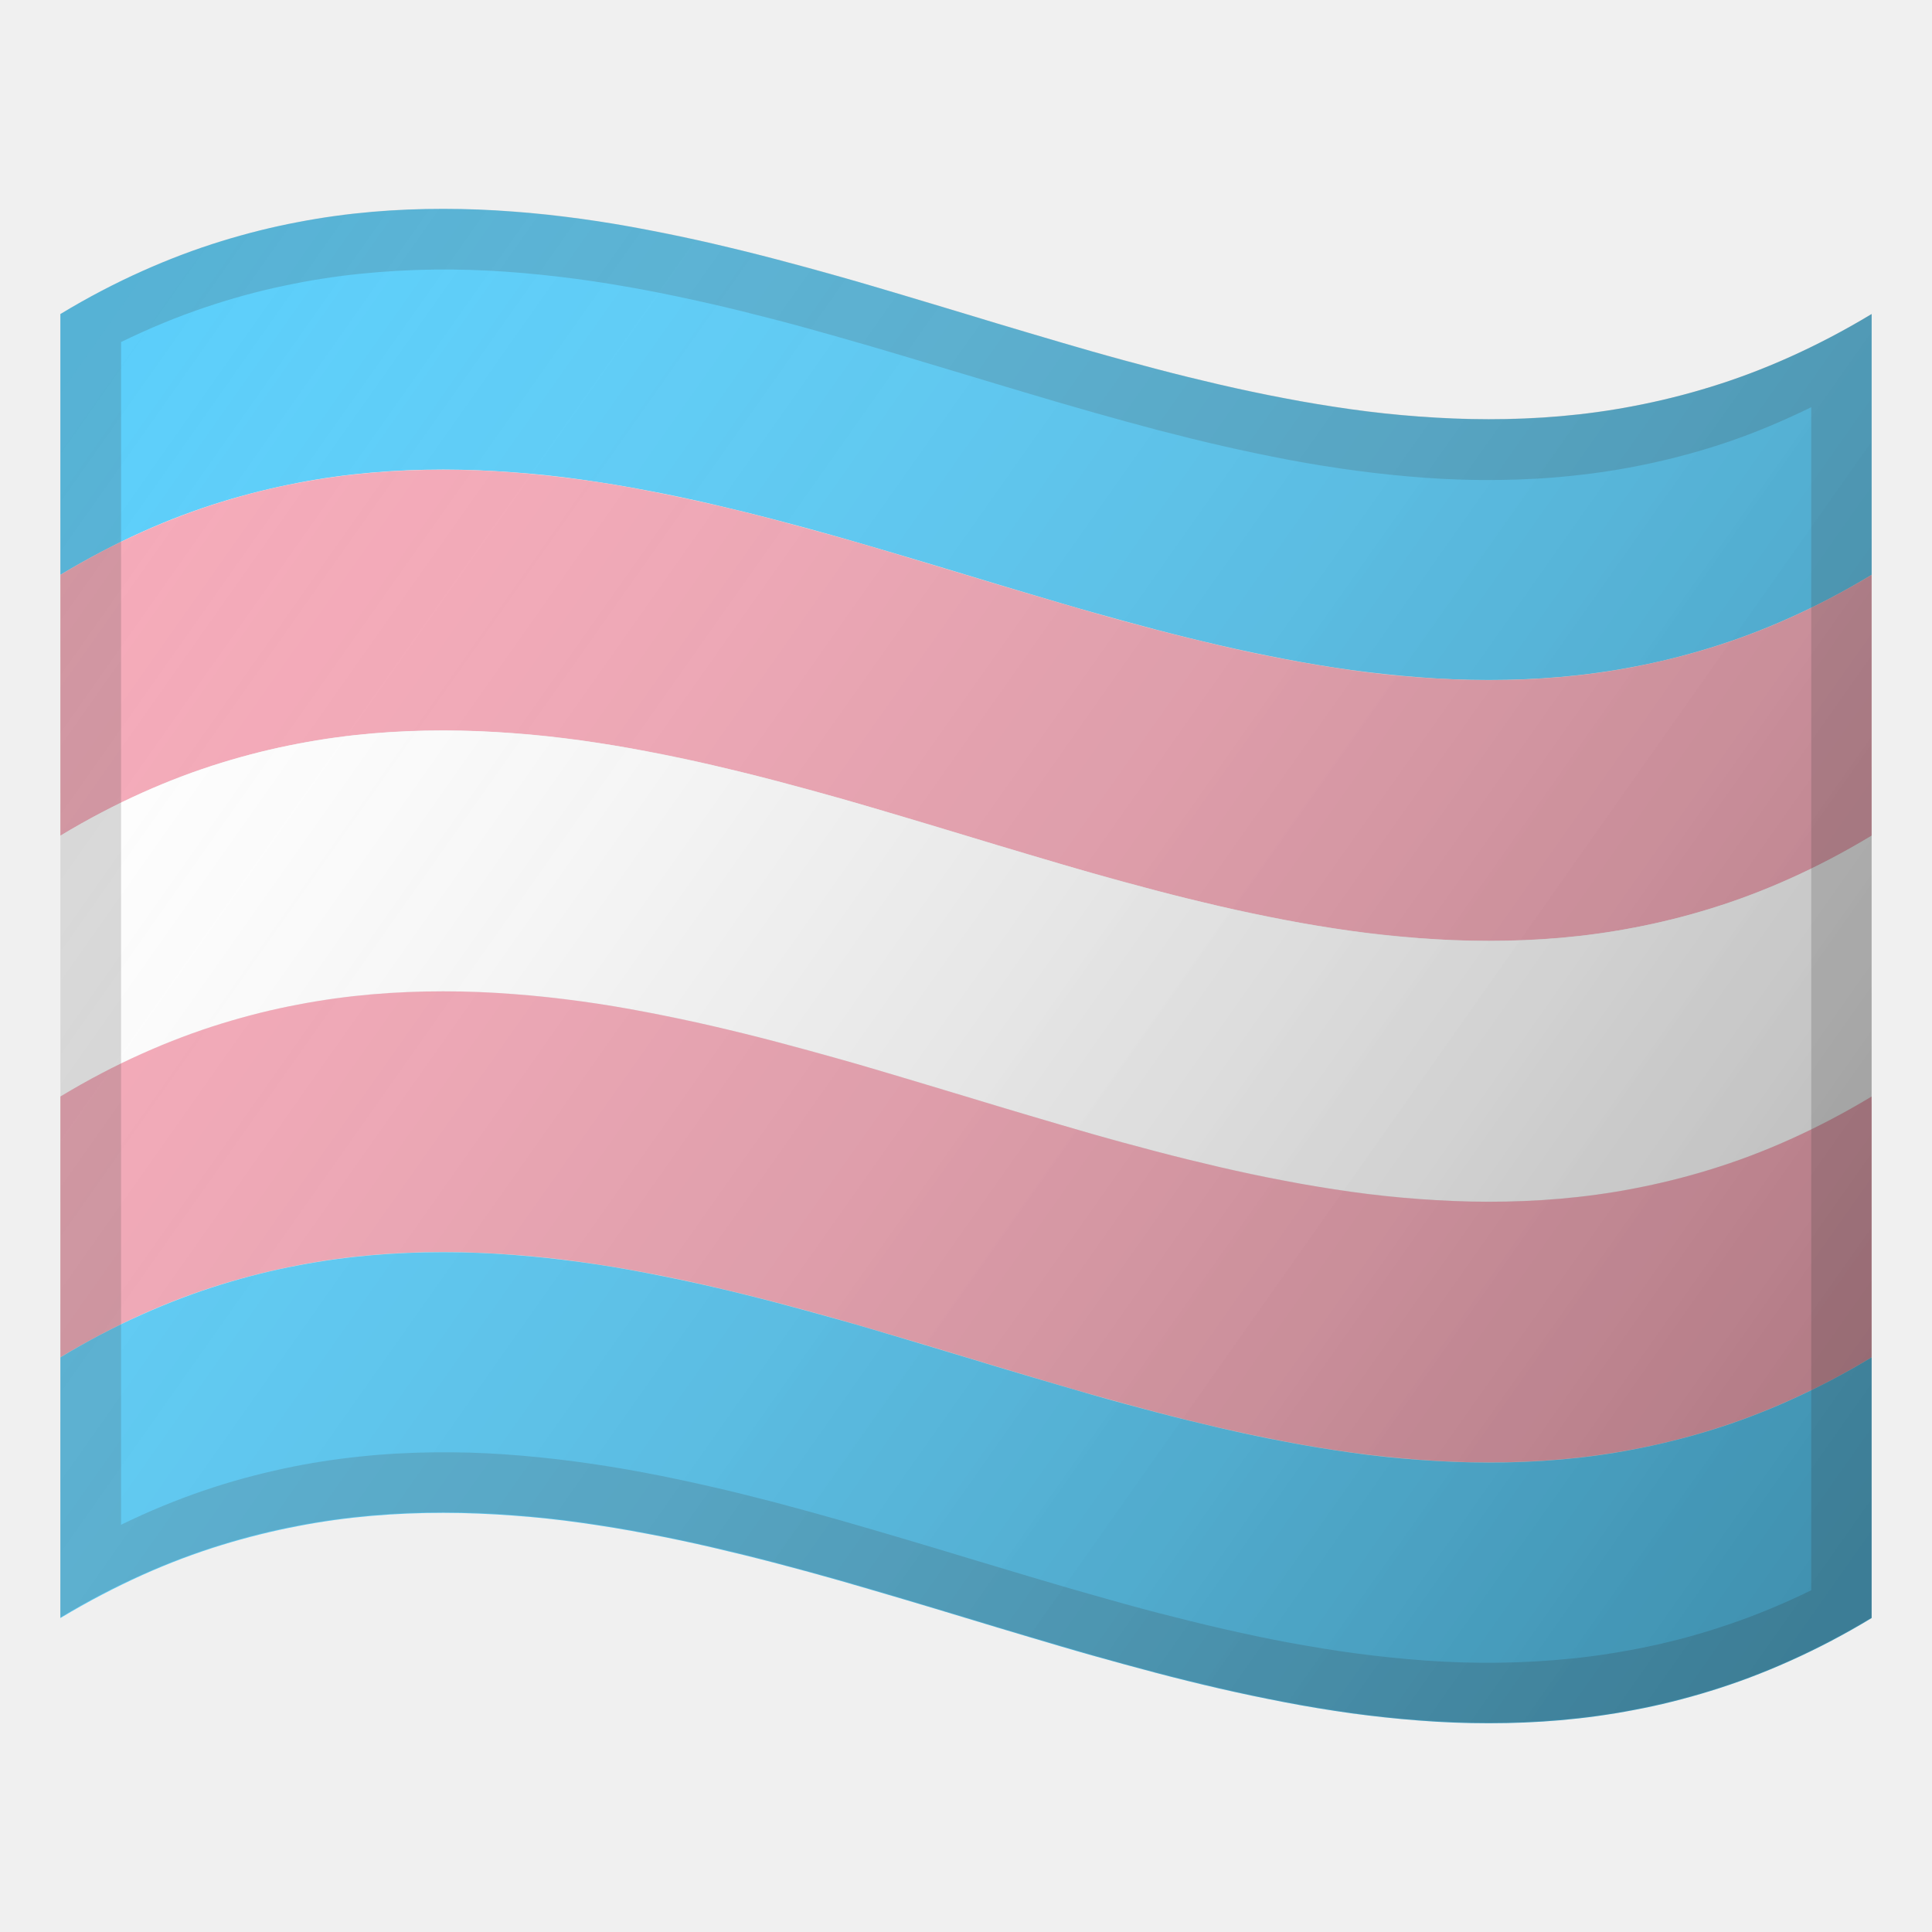
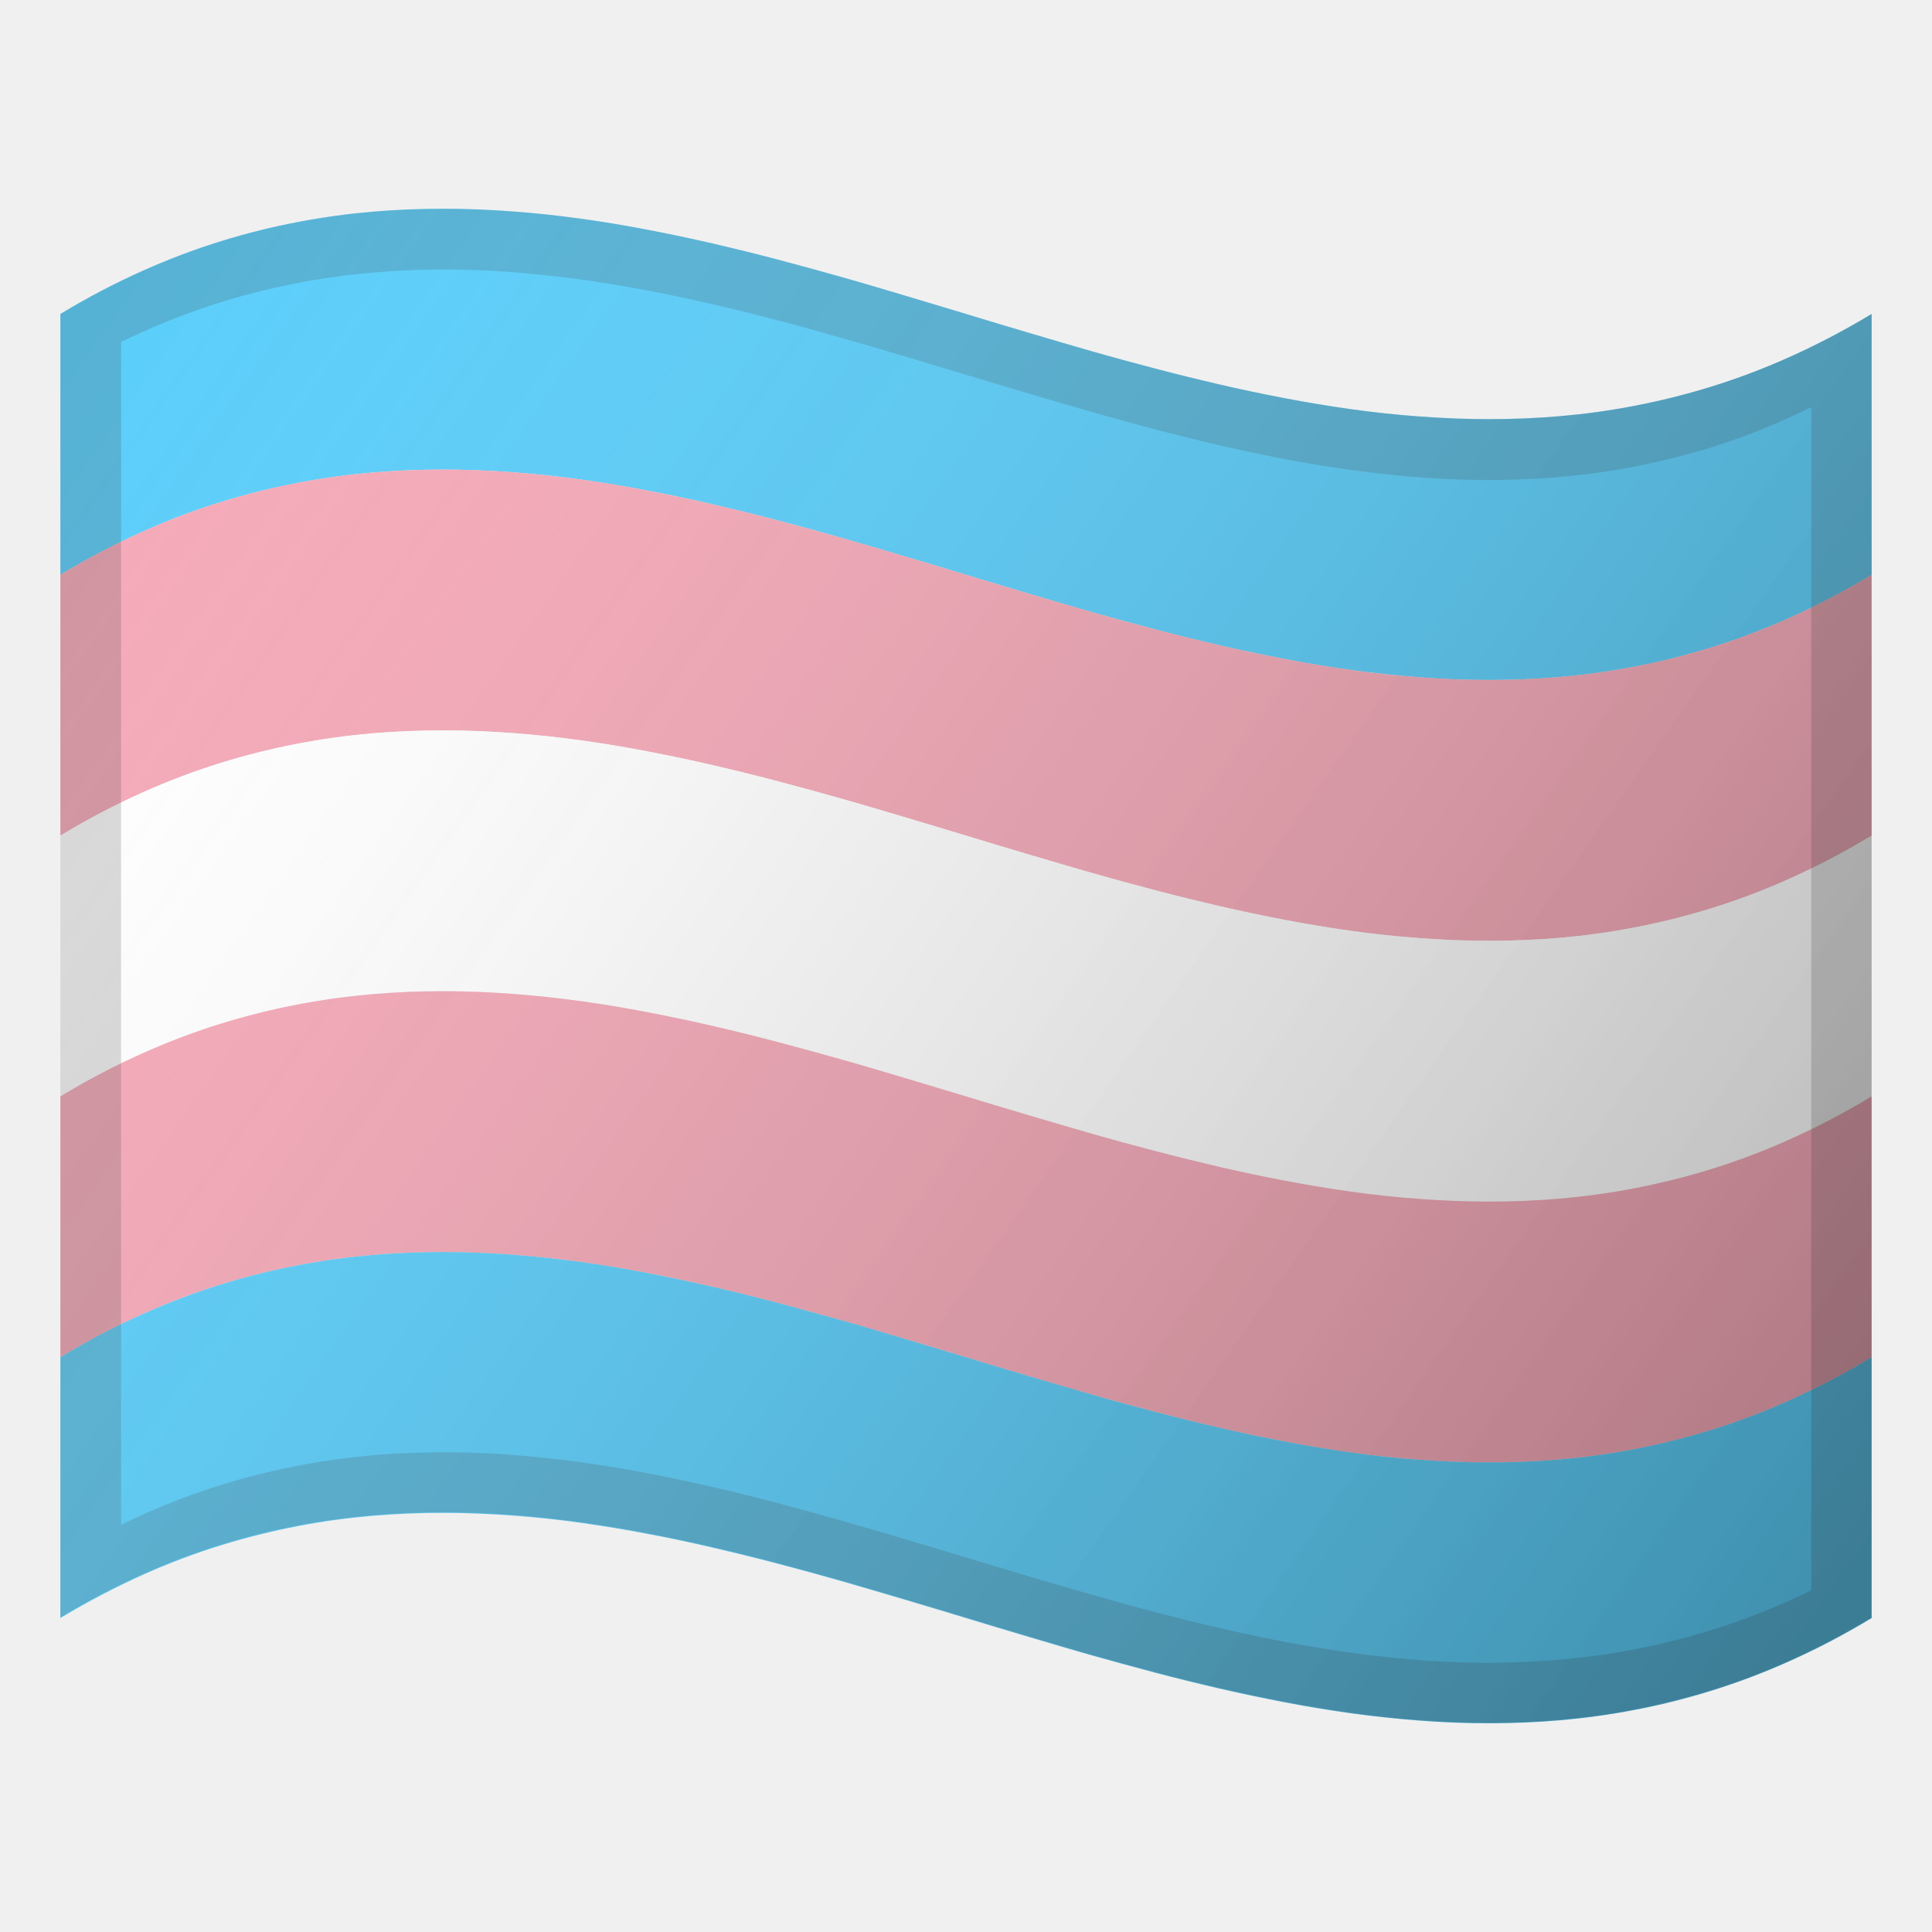
<svg xmlns="http://www.w3.org/2000/svg" enable-background="new 0 0 128 128" viewBox="0 0 128 128">
  <linearGradient id="b" x1="-153" x2="-85.917" y1="-607.79" y2="-607.79" gradientUnits="userSpaceOnUse">
    <stop stop-color="#fff" stop-opacity="0" offset="0" />
    <stop stop-opacity=".287" offset=".287" />
    <stop offset=".525" />
    <stop stop-opacity=".249" offset=".753" />
    <stop stop-color="#fff" stop-opacity="0" offset="1" />
  </linearGradient>
  <rect x="-153" y="-651.76" width="67.08" height="87.93" fill="url(#b)" opacity=".2" />
-   <path d="m124 38.08c-1.85 1.12-3.66 2.06-5.43 2.85-1.78 0.8-3.52 1.45-5.24 1.98s-3.4 0.95-5.06 1.26c-1.66 0.32-3.29 0.54-4.89 0.68s-3.19 0.2-4.75 0.2-3.1-0.06-4.62-0.18-3.02-0.28-4.5-0.48c-1.48-0.21-2.95-0.45-4.4-0.73s-2.89-0.58-4.32-0.91-2.85-0.68-4.25-1.05c-1.41-0.37-2.81-0.76-4.21-1.15s-2.79-0.81-4.17-1.22c-1.39-0.41-2.77-0.83-4.16-1.25-1.38-0.42-2.77-0.84-4.16-1.25s-2.78-0.82-4.17-1.22c-1.4-0.4-2.8-0.78-4.21-1.15s-2.83-0.72-4.25-1.05-2.87-0.64-4.32-0.91c-1.45-0.28-2.92-0.52-4.4-0.73s-2.98-0.37-4.5-0.48-3.06-0.18-4.62-0.18-3.14 0.06-4.75 0.2-3.24 0.36-4.89 0.68c-1.66 0.32-3.34 0.73-5.06 1.26s-3.46 1.18-5.24 1.98c-1.77 0.8-3.58 1.74-5.43 2.85v-6.45s0-2.88 0-4.37v-6.45c1.85-1.12 3.66-2.06 5.43-2.85s3.52-1.45 5.24-1.98 3.4-0.95 5.06-1.26c1.66-0.32 3.29-0.54 4.89-0.68 1.61-0.14 3.19-0.2 4.75-0.2s3.1 0.06 4.62 0.18c1.52 0.11 3.02 0.28 4.5 0.48s2.95 0.45 4.4 0.73 2.89 0.58 4.32 0.91 2.85 0.68 4.25 1.05c1.41 0.37 2.81 0.76 4.21 1.15s2.79 0.81 4.17 1.22 2.77 0.83 4.16 1.25c1.38 0.42 2.77 0.84 4.16 1.25s2.78 0.82 4.17 1.22 2.8 0.78 4.21 1.15 2.83 0.72 4.25 1.05c1.43 0.33 2.87 0.64 4.32 0.91 1.45 0.28 2.92 0.52 4.4 0.73s2.98 0.37 4.5 0.48 3.06 0.18 4.62 0.18 3.14-0.06 4.75-0.2 3.24-0.36 4.89-0.68c1.66-0.32 3.34-0.73 5.06-1.26s3.46-1.18 5.24-1.98 3.59-1.74 5.43-2.85v6.45 4.37s0 3.09 0 6.45z" fill="#5BCEFA" />
-   <path d="m124 55.36c-1.85 1.12-3.66 2.06-5.43 2.85-1.78 0.8-3.52 1.45-5.24 1.98s-3.4 0.95-5.06 1.26c-1.66 0.32-3.29 0.54-4.89 0.68s-3.19 0.2-4.75 0.2-3.1-0.06-4.62-0.18-3.02-0.28-4.5-0.48c-1.48-0.21-2.95-0.45-4.4-0.73s-2.89-0.58-4.32-0.91-2.85-0.68-4.25-1.05c-1.41-0.37-2.81-0.76-4.21-1.15s-2.79-0.81-4.17-1.22c-1.39-0.41-2.77-0.83-4.16-1.25-1.38-0.42-2.77-0.84-4.16-1.25s-2.78-0.82-4.17-1.22c-1.4-0.4-2.8-0.78-4.21-1.15s-2.83-0.72-4.25-1.05-2.87-0.64-4.32-0.91c-1.45-0.28-2.92-0.52-4.4-0.73s-2.98-0.37-4.5-0.48-3.06-0.18-4.62-0.18-3.14 0.06-4.75 0.2-3.24 0.36-4.89 0.68c-1.66 0.32-3.34 0.73-5.06 1.26s-3.46 1.18-5.24 1.98c-1.77 0.8-3.58 1.74-5.43 2.85v-6.45s0-2.88 0-4.37v-6.45c1.85-1.12 3.66-2.06 5.43-2.85s3.52-1.45 5.24-1.98 3.4-0.95 5.06-1.26c1.66-0.32 3.29-0.54 4.89-0.68 1.61-0.14 3.19-0.2 4.75-0.2s3.1 0.06 4.62 0.18c1.52 0.11 3.02 0.28 4.5 0.48s2.95 0.45 4.4 0.73 2.89 0.58 4.32 0.91 2.85 0.68 4.25 1.05c1.41 0.37 2.81 0.76 4.21 1.15s2.79 0.81 4.17 1.22 2.77 0.83 4.16 1.25c1.38 0.42 2.77 0.84 4.16 1.25s2.78 0.82 4.17 1.22 2.8 0.78 4.21 1.15 2.83 0.72 4.25 1.05c1.43 0.33 2.87 0.64 4.32 0.91 1.45 0.28 2.92 0.52 4.4 0.73s2.98 0.37 4.5 0.48 3.06 0.18 4.62 0.18 3.14-0.06 4.75-0.2 3.24-0.36 4.89-0.68c1.66-0.32 3.34-0.73 5.06-1.26s3.46-1.18 5.24-1.98 3.59-1.74 5.43-2.85v6.45 4.37s0 3.09 0 6.45z" fill="#F5A9B8" />
-   <path d="m124 72.64c-1.85 1.12-3.66 2.06-5.43 2.85-1.78 0.8-3.52 1.45-5.24 1.98s-3.4 0.95-5.06 1.26c-1.66 0.32-3.29 0.54-4.89 0.68s-3.19 0.2-4.75 0.2-3.1-0.06-4.62-0.18-3.02-0.28-4.5-0.48c-1.48-0.21-2.95-0.45-4.4-0.73s-2.89-0.58-4.32-0.91-2.85-0.68-4.25-1.05c-1.41-0.37-2.81-0.76-4.21-1.15s-2.79-0.81-4.17-1.22c-1.39-0.41-2.77-0.83-4.16-1.25-1.38-0.42-2.77-0.84-4.16-1.25s-2.78-0.82-4.17-1.22c-1.4-0.4-2.8-0.78-4.21-1.15s-2.83-0.72-4.25-1.05-2.87-0.64-4.32-0.91c-1.45-0.28-2.92-0.52-4.4-0.73s-2.98-0.37-4.5-0.48-3.06-0.18-4.62-0.18-3.14 0.06-4.75 0.2-3.24 0.36-4.89 0.68c-1.66 0.32-3.34 0.73-5.06 1.26s-3.46 1.18-5.24 1.98c-1.77 0.8-3.58 1.74-5.43 2.85v-6.45s0-2.88 0-4.37v-6.45c1.85-1.12 3.66-2.06 5.43-2.85s3.52-1.45 5.24-1.98 3.4-0.95 5.06-1.26c1.66-0.32 3.29-0.54 4.89-0.68 1.61-0.14 3.19-0.2 4.75-0.2s3.1 0.06 4.62 0.18c1.52 0.11 3.02 0.28 4.5 0.48s2.95 0.45 4.4 0.73 2.89 0.58 4.32 0.91 2.85 0.68 4.25 1.05c1.41 0.37 2.81 0.76 4.21 1.15s2.79 0.81 4.17 1.22 2.77 0.83 4.16 1.25c1.38 0.42 2.77 0.84 4.16 1.25s2.78 0.82 4.17 1.22 2.8 0.78 4.21 1.15 2.83 0.72 4.25 1.05c1.43 0.33 2.87 0.64 4.32 0.91 1.45 0.28 2.92 0.52 4.4 0.73s2.98 0.37 4.5 0.48 3.06 0.18 4.62 0.18 3.14-0.06 4.75-0.2 3.24-0.36 4.89-0.68c1.66-0.32 3.34-0.73 5.06-1.26s3.46-1.18 5.24-1.98 3.59-1.74 5.43-2.85v6.45 4.37s0 3.09 0 6.45z" fill="#FFF" />
-   <path d="m124 89.92c-1.85 1.12-3.66 2.06-5.43 2.85-1.78 0.8-3.52 1.45-5.24 1.98s-3.4 0.95-5.06 1.26c-1.66 0.32-3.29 0.54-4.89 0.68s-3.19 0.2-4.75 0.2-3.1-0.06-4.62-0.18-3.02-0.28-4.5-0.48c-1.48-0.21-2.95-0.45-4.4-0.73s-2.89-0.58-4.32-0.91-2.85-0.68-4.25-1.05c-1.41-0.37-2.81-0.76-4.21-1.15s-2.79-0.81-4.17-1.22c-1.39-0.41-2.77-0.83-4.16-1.25-1.38-0.42-2.77-0.84-4.16-1.25s-2.78-0.82-4.17-1.22c-1.4-0.4-2.8-0.78-4.21-1.15s-2.83-0.72-4.25-1.05-2.87-0.64-4.32-0.91c-1.45-0.28-2.92-0.52-4.4-0.73s-2.98-0.37-4.5-0.48-3.06-0.18-4.62-0.18-3.14 0.06-4.75 0.2-3.24 0.36-4.89 0.68c-1.66 0.32-3.34 0.73-5.06 1.26s-3.46 1.18-5.24 1.98c-1.77 0.8-3.58 1.74-5.43 2.85v-6.45s0-2.88 0-4.37v-6.45c1.85-1.12 3.66-2.06 5.43-2.85s3.52-1.45 5.24-1.98 3.4-0.95 5.06-1.26c1.66-0.32 3.29-0.54 4.89-0.68 1.61-0.14 3.19-0.2 4.75-0.2s3.1 0.06 4.62 0.18c1.52 0.11 3.02 0.28 4.5 0.48s2.95 0.45 4.4 0.73 2.89 0.58 4.32 0.91 2.85 0.68 4.25 1.05c1.41 0.37 2.81 0.76 4.21 1.15s2.79 0.81 4.17 1.22 2.77 0.83 4.16 1.25c1.38 0.42 2.77 0.84 4.16 1.25s2.78 0.82 4.17 1.22 2.8 0.78 4.21 1.15 2.83 0.72 4.25 1.05c1.43 0.33 2.87 0.64 4.32 0.91 1.45 0.28 2.92 0.52 4.4 0.73s2.98 0.37 4.5 0.48 3.06 0.18 4.62 0.18 3.14-0.06 4.75-0.2 3.24-0.36 4.89-0.68c1.66-0.32 3.34-0.73 5.06-1.26s3.46-1.18 5.24-1.98 3.59-1.74 5.43-2.85v6.45 4.37s0 3.09 0 6.45z" fill="#F5A9B8" />
-   <path d="m124 107.20c-1.85 1.12-3.66 2.06-5.43 2.85-1.78 0.8-3.52 1.45-5.24 1.98s-3.4 0.95-5.06 1.26c-1.66 0.32-3.29 0.54-4.89 0.68s-3.19 0.2-4.75 0.2-3.1-0.06-4.62-0.18-3.02-0.28-4.5-0.48c-1.48-0.21-2.95-0.45-4.4-0.73s-2.89-0.58-4.32-0.91-2.85-0.68-4.25-1.05c-1.41-0.37-2.81-0.76-4.21-1.15s-2.79-0.81-4.17-1.22c-1.39-0.41-2.77-0.83-4.16-1.25-1.38-0.42-2.77-0.84-4.16-1.25s-2.78-0.82-4.17-1.22c-1.4-0.4-2.8-0.78-4.21-1.15s-2.83-0.72-4.25-1.05-2.87-0.64-4.32-0.91c-1.45-0.28-2.92-0.52-4.4-0.73s-2.98-0.37-4.5-0.48-3.06-0.18-4.62-0.18-3.14 0.06-4.75 0.2-3.24 0.36-4.89 0.68c-1.66 0.32-3.34 0.73-5.06 1.26s-3.46 1.18-5.24 1.98c-1.77 0.8-3.58 1.74-5.43 2.85v-6.45s0-2.88 0-4.37v-6.45c1.85-1.12 3.66-2.06 5.43-2.85s3.52-1.45 5.24-1.98 3.4-0.95 5.06-1.26c1.66-0.32 3.29-0.54 4.89-0.68 1.61-0.14 3.19-0.2 4.75-0.2s3.1 0.06 4.62 0.18c1.52 0.11 3.02 0.28 4.5 0.48s2.95 0.45 4.4 0.73 2.89 0.58 4.32 0.91 2.85 0.68 4.25 1.05c1.41 0.37 2.81 0.76 4.21 1.15s2.79 0.81 4.17 1.22 2.77 0.83 4.16 1.25c1.38 0.42 2.77 0.84 4.16 1.25s2.78 0.82 4.17 1.22 2.8 0.78 4.21 1.15 2.83 0.72 4.25 1.05c1.43 0.33 2.87 0.64 4.32 0.91 1.45 0.28 2.92 0.52 4.4 0.73s2.98 0.37 4.5 0.48 3.06 0.18 4.62 0.18 3.14-0.06 4.75-0.2 3.24-0.36 4.89-0.68c1.66-0.32 3.34-0.73 5.06-1.26s3.46-1.18 5.24-1.98 3.59-1.74 5.43-2.85v6.45 4.37s0 3.09 0 6.45z" fill="#5BCEFA" />
+   <path d="m124 38.08c-1.85 1.12-3.66 2.06-5.43 2.85-1.78 0.8-3.52 1.45-5.24 1.98s-3.4 0.95-5.06 1.26c-1.66 0.32-3.29 0.54-4.89 0.68s-3.19 0.2-4.75 0.2-3.1-0.06-4.62-0.18-3.02-0.28-4.5-0.48c-1.48-0.21-2.95-0.45-4.4-0.73s-2.89-0.58-4.32-0.91-2.85-0.68-4.25-1.05c-1.41-0.37-2.81-0.76-4.21-1.15s-2.79-0.81-4.17-1.22c-1.39-0.41-2.77-0.83-4.16-1.25-1.38-0.42-2.77-0.84-4.16-1.25s-2.78-0.82-4.17-1.22c-1.4-0.4-2.8-0.78-4.21-1.15s-2.83-0.72-4.25-1.05-2.87-0.64-4.32-0.91c-1.45-0.28-2.92-0.52-4.4-0.73s-2.98-0.37-4.5-0.48-3.06-0.18-4.62-0.18-3.14 0.06-4.75 0.2-3.24 0.36-4.89 0.68c-1.66 0.32-3.34 0.73-5.06 1.26s-3.46 1.18-5.24 1.98c-1.77 0.8-3.58 1.74-5.43 2.85v-17.28c1.85-1.12 3.66-2.06 5.43-2.85s3.52-1.45 5.24-1.98 3.4-0.95 5.06-1.26c1.66-0.32 3.29-0.54 4.89-0.68 1.61-0.14 3.19-0.2 4.75-0.2s3.1 0.06 4.62 0.18c1.52 0.11 3.02 0.28 4.5 0.48s2.95 0.45 4.4 0.73 2.89 0.58 4.32 0.91 2.85 0.68 4.25 1.05c1.41 0.37 2.81 0.76 4.21 1.15s2.79 0.81 4.17 1.22 2.77 0.83 4.16 1.25c1.38 0.42 2.77 0.84 4.16 1.25s2.78 0.82 4.17 1.22 2.8 0.78 4.21 1.15 2.83 0.72 4.25 1.05c1.43 0.33 2.87 0.64 4.32 0.91 1.45 0.28 2.92 0.52 4.4 0.73s2.98 0.37 4.5 0.48 3.06 0.18 4.62 0.18 3.14-0.06 4.75-0.2 3.24-0.36 4.89-0.68c1.66-0.32 3.34-0.73 5.06-1.26s3.46-1.18 5.24-1.98 3.59-1.74 5.43-2.85v17.28z" fill="#5BCEFA" />
+   <path d="m124 55.36c-1.85 1.12-3.66 2.06-5.43 2.85-1.78 0.8-3.52 1.45-5.24 1.98s-3.4 0.95-5.06 1.26c-1.66 0.32-3.29 0.54-4.89 0.68s-3.19 0.2-4.75 0.2-3.1-0.06-4.62-0.18-3.02-0.28-4.5-0.48c-1.48-0.21-2.95-0.45-4.4-0.73s-2.89-0.58-4.32-0.91-2.85-0.68-4.25-1.05c-1.41-0.37-2.81-0.76-4.21-1.15s-2.79-0.81-4.17-1.22c-1.39-0.41-2.77-0.83-4.16-1.25-1.38-0.42-2.77-0.84-4.16-1.25s-2.78-0.82-4.17-1.22c-1.4-0.4-2.8-0.78-4.21-1.15s-2.83-0.72-4.25-1.05-2.87-0.64-4.32-0.91c-1.45-0.28-2.92-0.52-4.4-0.73s-2.98-0.37-4.5-0.48-3.06-0.18-4.62-0.18-3.14 0.06-4.75 0.2-3.24 0.36-4.89 0.68c-1.66 0.32-3.34 0.73-5.06 1.26s-3.46 1.18-5.24 1.98c-1.77 0.8-3.58 1.74-5.43 2.85v-17.28c1.85-1.12 3.66-2.06 5.43-2.85s3.52-1.45 5.24-1.98 3.4-0.95 5.06-1.26c1.66-0.32 3.29-0.54 4.89-0.68 1.61-0.14 3.19-0.2 4.75-0.2s3.1 0.06 4.62 0.18c1.52 0.11 3.02 0.28 4.5 0.48s2.95 0.45 4.4 0.73 2.89 0.58 4.32 0.91 2.85 0.68 4.25 1.05c1.41 0.37 2.81 0.76 4.21 1.15s2.79 0.81 4.17 1.22 2.77 0.83 4.16 1.25c1.38 0.42 2.77 0.84 4.16 1.25s2.78 0.82 4.17 1.22 2.8 0.78 4.21 1.15 2.83 0.72 4.25 1.05c1.43 0.33 2.87 0.64 4.32 0.91 1.45 0.28 2.92 0.52 4.4 0.73s2.98 0.37 4.5 0.48 3.06 0.18 4.62 0.18 3.14-0.06 4.75-0.2 3.24-0.36 4.89-0.68c1.66-0.32 3.34-0.73 5.06-1.26s3.46-1.18 5.24-1.98 3.59-1.74 5.43-2.85v17.28z" fill="#F5A9B8" />
+   <path d="m124 72.64c-1.85 1.12-3.66 2.06-5.43 2.85-1.78 0.8-3.52 1.45-5.24 1.98s-3.4 0.95-5.06 1.26c-1.66 0.32-3.29 0.54-4.89 0.68s-3.19 0.2-4.75 0.2-3.1-0.06-4.62-0.18-3.02-0.28-4.5-0.48c-1.48-0.21-2.95-0.45-4.4-0.73s-2.89-0.58-4.32-0.91-2.85-0.68-4.25-1.05c-1.41-0.37-2.81-0.76-4.21-1.15s-2.79-0.81-4.17-1.22c-1.39-0.41-2.77-0.83-4.16-1.25-1.38-0.42-2.77-0.84-4.16-1.25s-2.78-0.82-4.17-1.22c-1.4-0.4-2.8-0.78-4.21-1.15s-2.83-0.72-4.25-1.05-2.87-0.64-4.32-0.91c-1.45-0.28-2.92-0.52-4.4-0.73s-2.98-0.37-4.5-0.48-3.06-0.18-4.62-0.18-3.14 0.06-4.75 0.2-3.24 0.36-4.89 0.68c-1.66 0.32-3.34 0.73-5.06 1.26s-3.46 1.18-5.24 1.98c-1.77 0.8-3.58 1.74-5.43 2.85v-17.28c1.85-1.12 3.66-2.06 5.43-2.85s3.52-1.45 5.24-1.98 3.4-0.95 5.06-1.26c1.66-0.32 3.29-0.54 4.89-0.68 1.61-0.14 3.19-0.2 4.75-0.2s3.1 0.06 4.62 0.18c1.52 0.11 3.02 0.28 4.5 0.48s2.95 0.45 4.4 0.73 2.89 0.58 4.32 0.91 2.85 0.68 4.25 1.05c1.41 0.37 2.81 0.76 4.21 1.15s2.79 0.81 4.17 1.22 2.77 0.83 4.16 1.25c1.38 0.42 2.77 0.84 4.16 1.25s2.78 0.82 4.17 1.22 2.8 0.78 4.21 1.15 2.83 0.72 4.25 1.05c1.43 0.33 2.87 0.64 4.32 0.91 1.45 0.28 2.92 0.52 4.4 0.73s2.98 0.37 4.5 0.48 3.06 0.18 4.62 0.18 3.14-0.06 4.75-0.2 3.24-0.36 4.89-0.68c1.66-0.32 3.34-0.73 5.06-1.26s3.46-1.18 5.24-1.98 3.59-1.74 5.43-2.85v17.28z" fill="#FFF" />
+   <path d="m124 89.92c-1.85 1.12-3.66 2.06-5.43 2.85-1.78 0.8-3.52 1.45-5.24 1.98s-3.4 0.95-5.06 1.26c-1.66 0.32-3.29 0.54-4.89 0.68s-3.19 0.2-4.75 0.2-3.1-0.06-4.62-0.18-3.02-0.28-4.5-0.48c-1.48-0.21-2.95-0.45-4.4-0.73s-2.89-0.58-4.32-0.91-2.85-0.68-4.25-1.05c-1.41-0.37-2.81-0.76-4.21-1.15s-2.79-0.81-4.17-1.22c-1.39-0.41-2.77-0.83-4.16-1.25-1.38-0.42-2.77-0.84-4.16-1.25s-2.78-0.82-4.17-1.22c-1.4-0.4-2.8-0.78-4.21-1.15s-2.83-0.72-4.25-1.05-2.87-0.64-4.32-0.91c-1.45-0.28-2.92-0.52-4.4-0.73s-2.98-0.37-4.5-0.48-3.06-0.18-4.62-0.18-3.14 0.06-4.75 0.2-3.24 0.36-4.89 0.68c-1.66 0.32-3.34 0.73-5.06 1.26s-3.46 1.18-5.24 1.98c-1.77 0.8-3.58 1.74-5.43 2.85v-17.28c1.85-1.12 3.66-2.06 5.43-2.85s3.52-1.45 5.24-1.98 3.4-0.95 5.06-1.26c1.66-0.32 3.29-0.54 4.89-0.68 1.61-0.14 3.19-0.2 4.75-0.2s3.1 0.06 4.62 0.18c1.52 0.11 3.02 0.28 4.5 0.48s2.95 0.45 4.4 0.73 2.89 0.58 4.32 0.91 2.85 0.68 4.25 1.05c1.41 0.37 2.81 0.76 4.21 1.15s2.79 0.81 4.17 1.22 2.77 0.83 4.16 1.25c1.38 0.42 2.77 0.84 4.16 1.25s2.78 0.82 4.17 1.22 2.8 0.78 4.21 1.15 2.83 0.72 4.25 1.05c1.43 0.33 2.87 0.64 4.32 0.91 1.45 0.28 2.92 0.52 4.4 0.73s2.98 0.37 4.5 0.48 3.06 0.18 4.62 0.18 3.14-0.06 4.75-0.2 3.24-0.36 4.89-0.68c1.66-0.32 3.34-0.73 5.06-1.26s3.46-1.18 5.24-1.98 3.59-1.74 5.43-2.85v17.28z" fill="#F5A9B8" />
+   <path d="m124 107.20c-1.85 1.12-3.66 2.06-5.43 2.85-1.78 0.8-3.52 1.45-5.24 1.98s-3.4 0.95-5.06 1.26c-1.66 0.32-3.29 0.54-4.89 0.68s-3.19 0.2-4.75 0.2-3.1-0.06-4.62-0.18-3.02-0.28-4.5-0.48c-1.48-0.21-2.95-0.45-4.4-0.73s-2.89-0.58-4.32-0.91-2.85-0.68-4.25-1.05c-1.41-0.37-2.81-0.76-4.21-1.15s-2.79-0.81-4.17-1.22c-1.39-0.41-2.77-0.83-4.16-1.25-1.38-0.42-2.77-0.84-4.16-1.25s-2.78-0.82-4.17-1.22c-1.4-0.4-2.8-0.78-4.21-1.15s-2.83-0.72-4.25-1.05-2.87-0.64-4.32-0.91c-1.45-0.28-2.92-0.52-4.4-0.73s-2.98-0.37-4.5-0.48-3.06-0.18-4.62-0.18-3.14 0.06-4.75 0.2-3.24 0.36-4.89 0.68c-1.66 0.32-3.34 0.73-5.06 1.26s-3.46 1.18-5.24 1.98c-1.77 0.8-3.58 1.74-5.43 2.85v-17.28c1.85-1.12 3.66-2.06 5.43-2.85s3.52-1.45 5.24-1.98 3.4-0.95 5.06-1.26c1.66-0.32 3.29-0.54 4.89-0.68 1.61-0.14 3.19-0.2 4.75-0.2s3.1 0.06 4.62 0.18c1.52 0.11 3.02 0.28 4.5 0.48s2.95 0.45 4.4 0.73 2.89 0.58 4.32 0.91 2.85 0.68 4.25 1.05c1.41 0.37 2.81 0.76 4.21 1.15s2.79 0.81 4.17 1.22 2.77 0.83 4.16 1.25c1.38 0.42 2.77 0.84 4.16 1.25s2.78 0.82 4.17 1.22 2.8 0.78 4.21 1.15 2.83 0.72 4.25 1.05c1.43 0.33 2.87 0.64 4.32 0.91 1.45 0.28 2.92 0.52 4.4 0.73s2.98 0.37 4.5 0.48 3.06 0.18 4.62 0.18 3.14-0.06 4.75-0.2 3.24-0.36 4.89-0.68c1.66-0.32 3.34-0.73 5.06-1.26s3.46-1.18 5.24-1.98 3.59-1.74 5.43-2.85v17.28z" fill="#5BCEFA" />
  <g opacity=".2">
    <path d="m120 26.98v5.44 4.72 4.48s0 3.06 0 4.72v5.44 5.33s0 3.2 0 4.69v4.37 4.37 4.69s0 3.41 0 5.33v5.44s0 3.21 0 4.72v4.48 4.72s0 3.45 0 5.44c-1.87 0.91-3.69 1.66-5.49 2.27-1.79 0.61-3.55 1.09-5.27 1.45s-3.42 0.63-5.08 0.8-3.3 0.26-4.9 0.28-3.19-0.03-4.75-0.14-3.09-0.27-4.61-0.47-3.01-0.45-4.49-0.72-2.95-0.59-4.4-0.92-2.89-0.69-4.32-1.06-2.85-0.77-4.26-1.17-2.82-0.81-4.22-1.23l-4.2-1.26c-1.4-0.42-2.8-0.85-4.2-1.26s-2.81-0.83-4.22-1.23-2.83-0.79-4.26-1.17c-1.43-0.37-2.87-0.73-4.32-1.06s-2.92-0.64-4.4-0.92-2.98-0.52-4.49-0.72c-1.52-0.2-3.05-0.36-4.61-0.47s-3.14-0.16-4.75-0.14-3.24 0.1-4.9 0.28c-1.66 0.17-3.35 0.43-5.08 0.8-1.72 0.37-3.48 0.84-5.27 1.45s-3.62 1.36-5.49 2.27v-5.44-4.72-4.48-4.72-5.44-5.33s0-3.2 0-4.69 0-2.93 0-4.37v-4.37s0-3.04 0-4.69 0-3.41 0-5.33v-5.43-4.72s0-2.97 0-4.48v-4.72-5.43c1.87-0.91 3.69-1.66 5.49-2.27s3.55-1.09 5.27-1.45c1.72-0.37 3.42-0.63 5.08-0.8s3.3-0.26 4.9-0.28c1.61-0.02 3.19 0.03 4.75 0.14s3.09 0.27 4.61 0.47 3.01 0.45 4.49 0.72c1.48 0.28 2.95 0.59 4.4 0.92s2.89 0.69 4.32 1.06 2.85 0.77 4.26 1.17 2.82 0.81 4.22 1.23 2.8 0.84 4.2 1.26 2.8 0.85 4.2 1.26c1.4 0.42 2.81 0.83 4.22 1.23s2.83 0.79 4.26 1.17c1.43 0.37 2.87 0.73 4.32 1.06s2.92 0.64 4.4 0.92 2.98 0.52 4.49 0.72c1.52 0.2 3.05 0.36 4.61 0.47s3.14 0.16 4.75 0.14 3.24-0.1 4.9-0.28c1.66-0.17 3.35-0.43 5.08-0.8 1.72-0.37 3.48-0.84 5.27-1.45s3.62-1.38 5.49-2.29m4-6.18c-1.85 1.12-3.66 2.06-5.43 2.85-1.78 0.8-3.52 1.45-5.24 1.98s-3.4 0.95-5.06 1.26c-1.66 0.32-3.29 0.54-4.89 0.68s-3.19 0.2-4.75 0.2-3.1-0.06-4.62-0.18c-1.52-0.11-3.02-0.28-4.5-0.48-1.48-0.21-2.95-0.45-4.4-0.73s-2.89-0.58-4.32-0.91-2.85-0.68-4.25-1.05c-1.41-0.37-2.81-0.76-4.21-1.15s-2.79-0.81-4.17-1.22c-1.39-0.41-2.77-0.83-4.16-1.25-1.38-0.42-2.77-0.84-4.16-1.25s-2.78-0.82-4.17-1.22-2.8-0.78-4.21-1.15-2.83-0.72-4.25-1.05c-1.43-0.33-2.87-0.64-4.32-0.91-1.45-0.28-2.92-0.52-4.4-0.73s-2.98-0.37-4.5-0.48-3.06-0.18-4.62-0.18-3.14 0.06-4.75 0.2-3.24 0.36-4.89 0.68c-1.66 0.32-3.34 0.73-5.06 1.26s-3.46 1.18-5.24 1.98-3.58 1.73-5.43 2.85v5.33s0 3.2 0 4.69v4.37 4.37 4.69s0 3.41 0 5.33v0.02 5.33s0 3.2 0 4.69v4.37 4.37 4.69s0 3.41 0 5.33v5.33s0 3.2 0 4.69 0 2.93 0 4.37 0 2.88 0 4.37 0 3.04 0 4.69 0 3.41 0 5.33c1.85-1.12 3.66-2.06 5.43-2.85 1.78-0.8 3.52-1.45 5.24-1.98s3.4-0.95 5.06-1.26c1.66-0.32 3.29-0.54 4.89-0.68 1.61-0.14 3.19-0.2 4.75-0.2s3.1 0.06 4.62 0.18c1.52 0.11 3.02 0.28 4.5 0.48 1.48 0.21 2.95 0.45 4.4 0.73s2.89 0.58 4.32 0.91 2.85 0.68 4.25 1.05c1.41 0.37 2.81 0.76 4.21 1.15 1.4 0.4 2.79 0.81 4.17 1.22s2.77 0.83 4.16 1.25c1.38 0.42 2.77 0.84 4.16 1.25s2.78 0.82 4.17 1.22c1.4 0.4 2.8 0.78 4.21 1.15s2.83 0.72 4.25 1.05c1.43 0.33 2.87 0.64 4.32 0.91 1.45 0.28 2.92 0.52 4.4 0.73s2.98 0.37 4.5 0.48 3.06 0.18 4.62 0.18 3.14-0.06 4.75-0.2 3.24-0.36 4.89-0.68c1.66-0.32 3.34-0.73 5.06-1.26s3.46-1.18 5.24-1.98 3.59-1.74 5.43-2.85v-5.33s0-3.2 0-4.69 0-2.93 0-4.37 0-2.88 0-4.37 0-3.04 0-4.69 0-3.41 0-5.33v-5.33s0-3.2 0-4.69v-4.37-4.37-4.69s0-3.41 0-5.33v-0.02-5.33s0-3.2 0-4.69v-4.37-4.37-4.69s0-3.41 0-5.33z" fill="#424242" />
  </g>
  <linearGradient id="a" x1="5.37" x2="122.37" y1="22.659" y2="105.16" gradientUnits="userSpaceOnUse">
    <stop stop-color="#fff" stop-opacity="0" offset="0" />
    <stop stop-color="#C8C8C8" stop-opacity=".165" offset=".165" />
    <stop stop-color="#828282" stop-opacity=".393" offset=".393" />
    <stop stop-color="#4A4A4A" stop-opacity=".6" offset=".6" />
    <stop stop-color="#222" stop-opacity=".776" offset=".776" />
    <stop stop-color="#090909" stop-opacity=".915" offset=".915" />
    <stop offset="1" />
  </linearGradient>
  <path d="m124 107.2c-1.85 1.12-3.66 2.06-5.43 2.85-1.78 0.8-3.52 1.45-5.24 1.98s-3.4 0.95-5.06 1.26c-1.66 0.32-3.29 0.54-4.89 0.68-1.61 0.14-3.19 0.2-4.75 0.2s-3.1-0.06-4.62-0.18c-1.52-0.11-3.02-0.28-4.5-0.48-1.48-0.21-2.95-0.45-4.4-0.73s-2.89-0.58-4.32-0.91-2.85-0.68-4.25-1.05-2.81-0.76-4.21-1.15c-1.4-0.4-2.79-0.81-4.17-1.22-1.39-0.41-2.77-0.83-4.16-1.25-1.38-0.42-2.77-0.84-4.16-1.25s-2.78-0.82-4.17-1.22c-1.4-0.4-2.8-0.78-4.21-1.15s-2.83-0.72-4.25-1.05-2.87-0.64-4.32-0.91c-1.45-0.28-2.92-0.52-4.4-0.73s-2.98-0.37-4.5-0.48-3.06-0.18-4.62-0.18-3.14 0.06-4.75 0.2-3.24 0.36-4.89 0.68c-1.66 0.32-3.34 0.73-5.06 1.26s-3.46 1.18-5.24 1.98-3.59 1.74-5.43 2.85v-5.61-5.32-5.07-4.86-4.68s0-3.05 0-4.54v-4.43s0-2.92 0-4.36 0-2.89 0-4.33v-4.33-4.36-4.43s0-3 0-4.54 0-3.09 0-4.68v-4.86s0-3.34 0-5.07v-5.32-5.61c1.85-1.12 3.66-2.06 5.43-2.85s3.52-1.45 5.24-1.98 3.4-0.95 5.06-1.26c1.66-0.32 3.29-0.54 4.89-0.68 1.61-0.14 3.19-0.2 4.75-0.2s3.1 0.06 4.62 0.18c1.52 0.11 3.02 0.28 4.5 0.48s2.95 0.45 4.4 0.73 2.89 0.58 4.32 0.91 2.85 0.68 4.25 1.05c1.41 0.37 2.81 0.76 4.21 1.15s2.79 0.81 4.17 1.22 2.77 0.83 4.16 1.25c1.38 0.42 2.77 0.84 4.16 1.25s2.78 0.82 4.17 1.22 2.8 0.78 4.21 1.15 2.83 0.72 4.25 1.05c1.43 0.33 2.87 0.64 4.32 0.91 1.45 0.28 2.92 0.52 4.4 0.73s2.98 0.37 4.5 0.48 3.06 0.18 4.62 0.18 3.14-0.06 4.75-0.2 3.24-0.36 4.89-0.68c1.66-0.32 3.34-0.73 5.06-1.26s3.46-1.18 5.24-1.98 3.59-1.74 5.43-2.85v5.61 5.32 5.07s0 3.27 0 4.86v4.68s0 3.05 0 4.54 0 2.97 0 4.43v4.36 4.33 4.33s0 2.9 0 4.36 0 2.94 0 4.43v4.54s0 3.09 0 4.68v4.86 5.07 5.32 5.61z" fill="url(#a)" opacity=".3" />
</svg>
